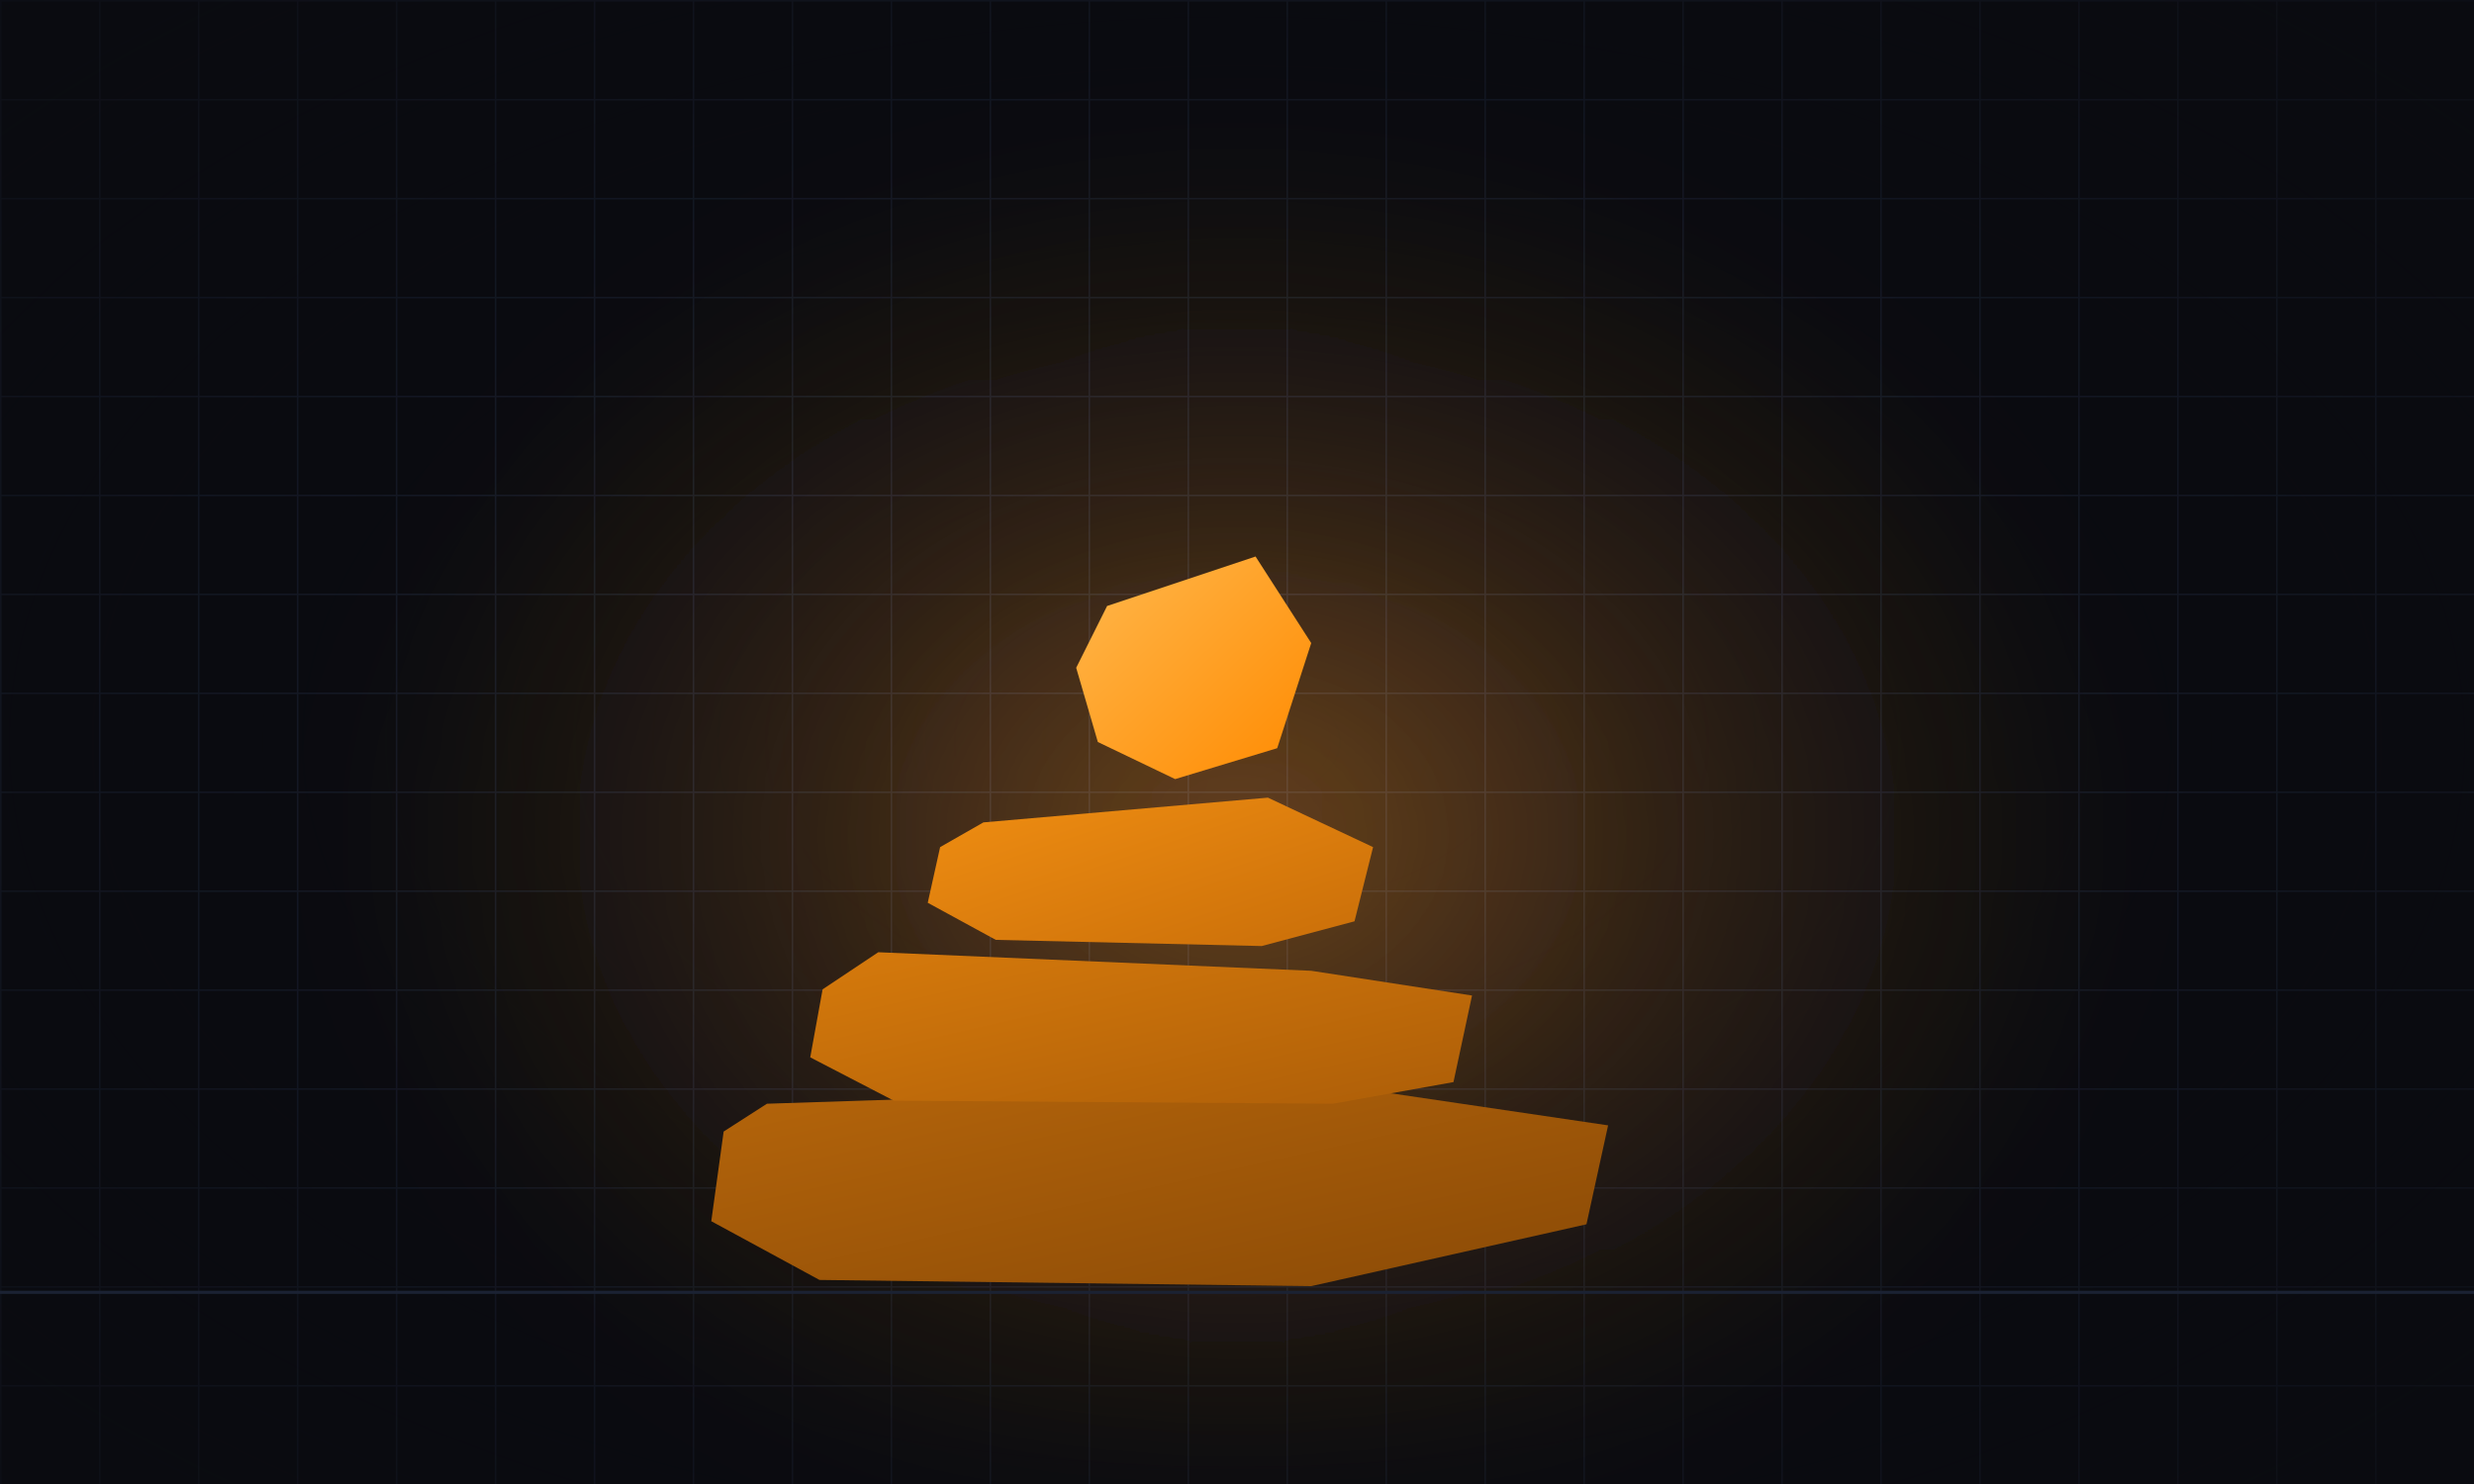
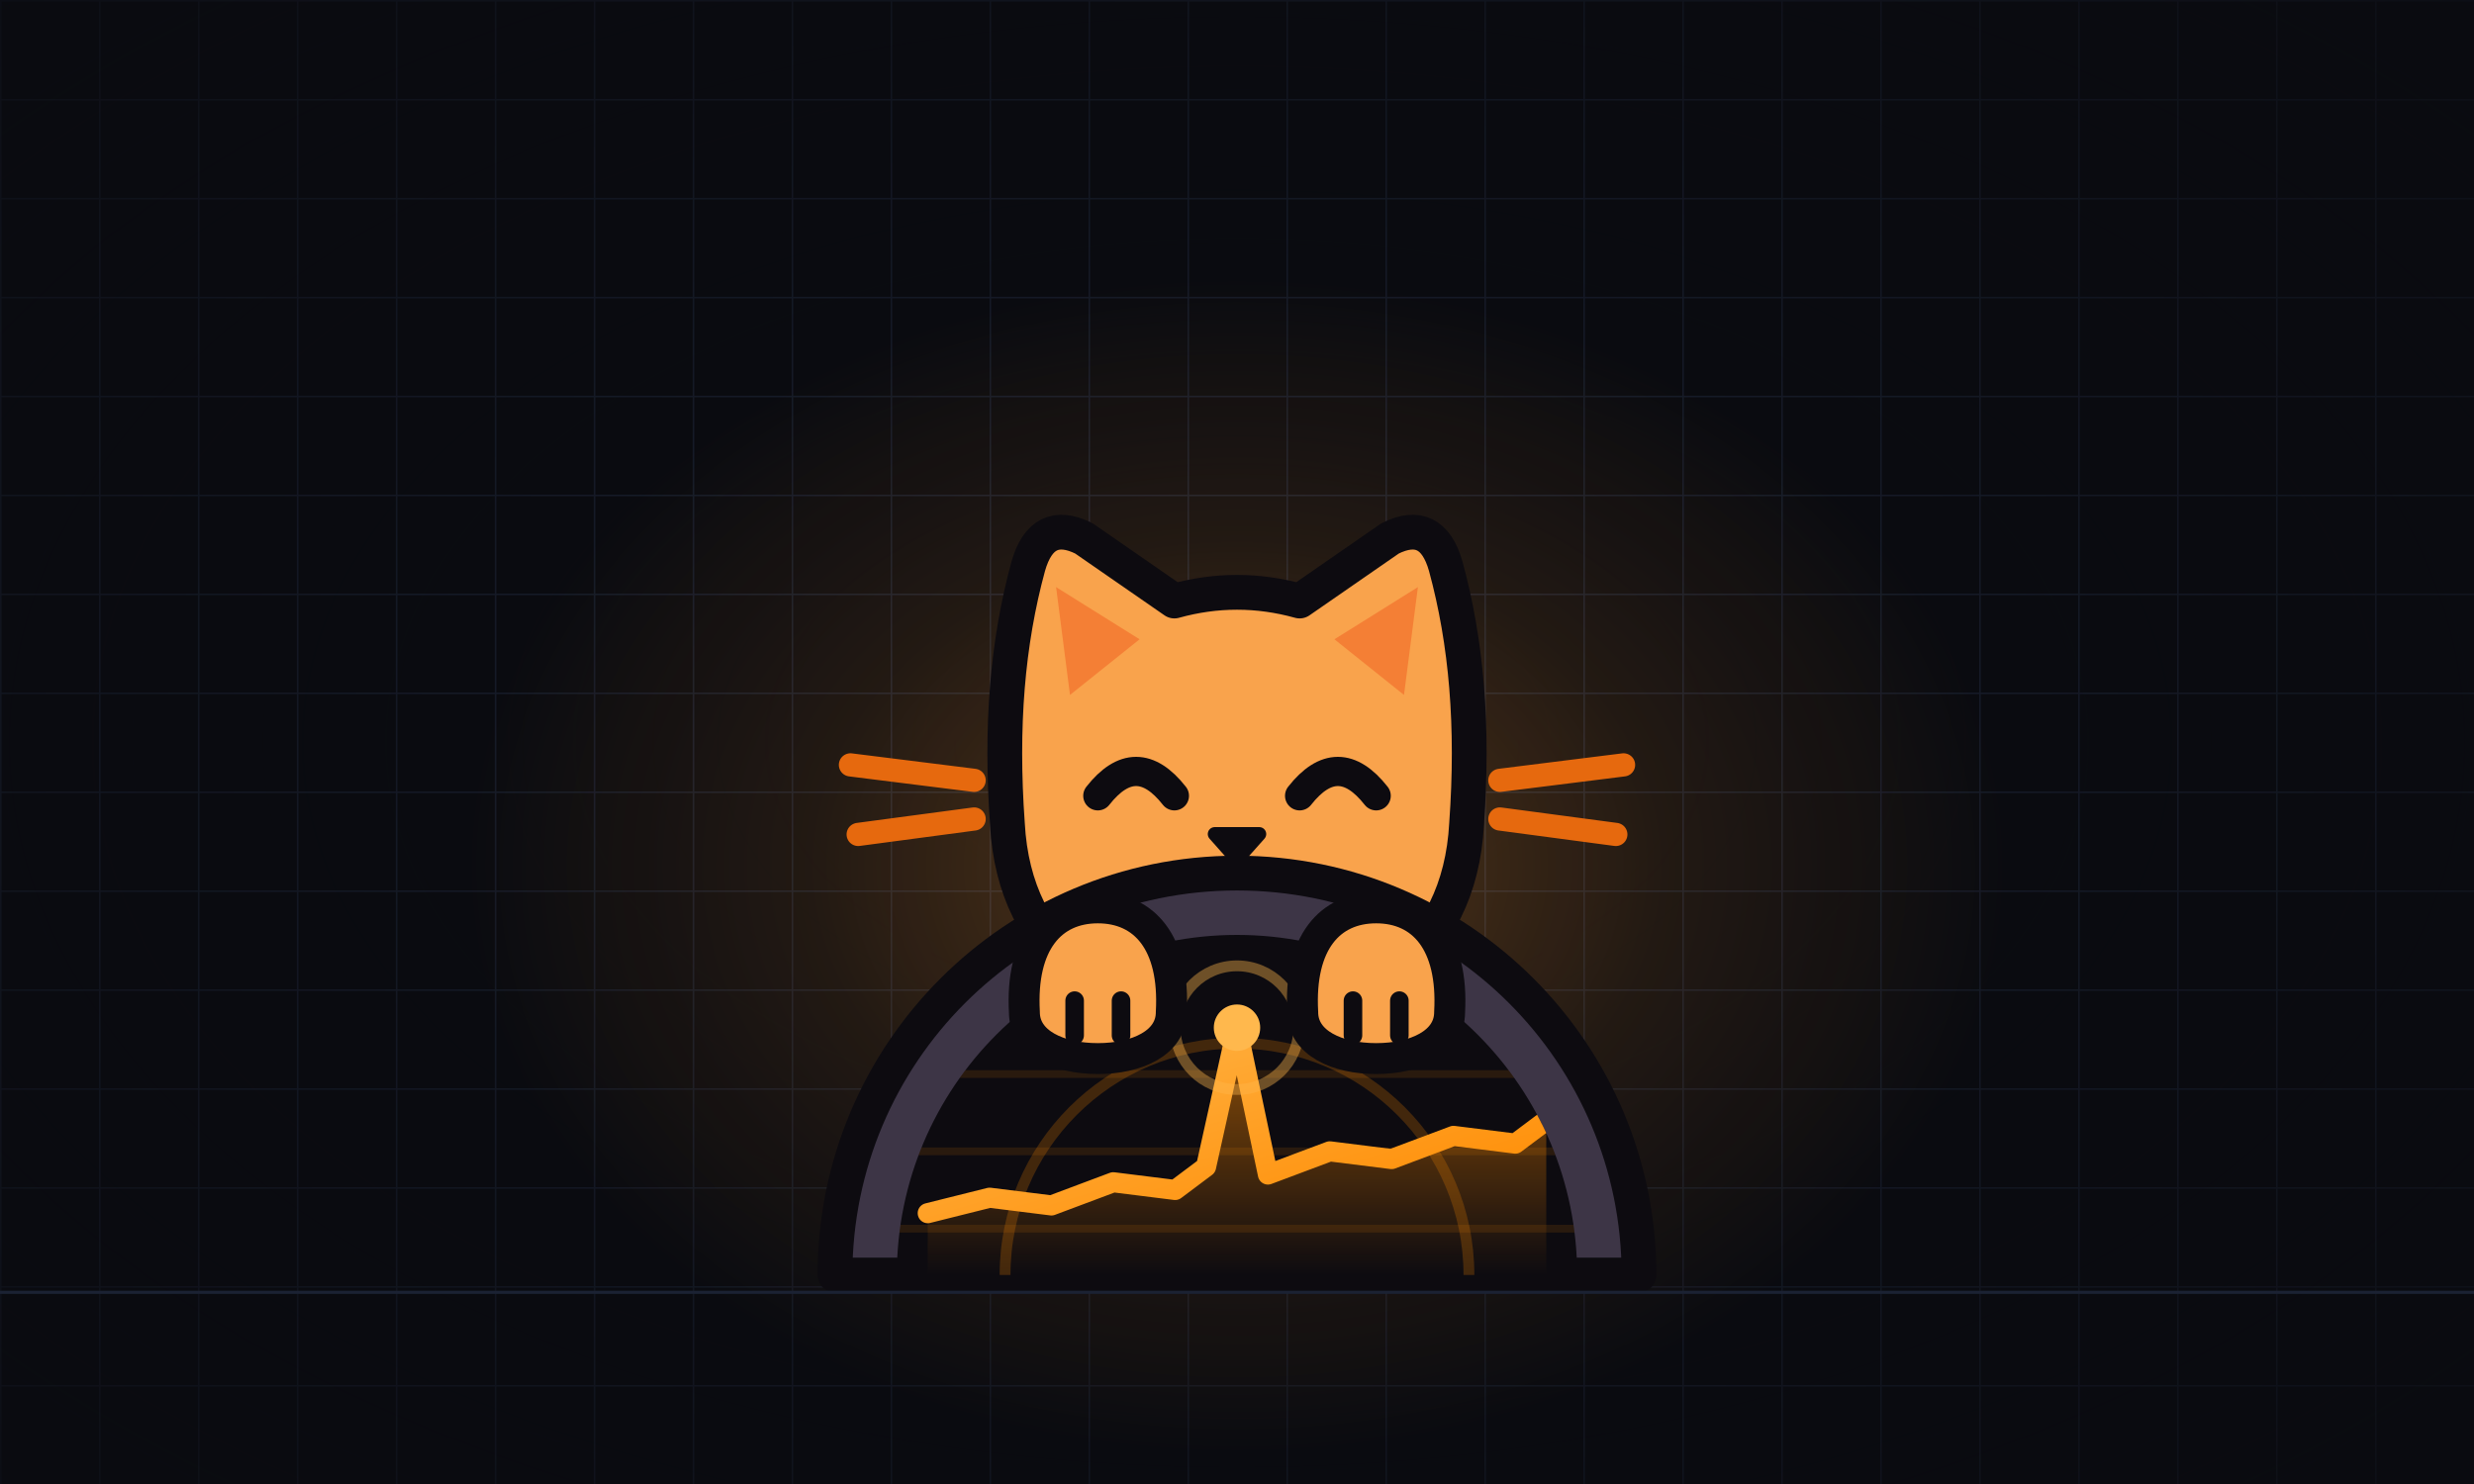
- <svg xmlns="http://www.w3.org/2000/svg" width="800" height="480" viewBox="0 0 800 480">
+ <svg xmlns="http://www.w3.org/2000/svg" viewBox="0 0 800 480" width="800" height="480" role="img" aria-label="cairnobs">
  <defs>
-     <linearGradient id="s1" x1="0" y1="0" x2="1" y2="1">
-       <stop offset="0" stop-color="#B5650B" />
-       <stop offset="1" stop-color="#8A4A06" />
-     </linearGradient>
-     <linearGradient id="s2" x1="0" y1="0" x2="1" y2="1">
-       <stop offset="0" stop-color="#D67A0C" />
-       <stop offset="1" stop-color="#AD5E08" />
-     </linearGradient>
-     <linearGradient id="s3" x1="0" y1="0" x2="1" y2="1">
-       <stop offset="0" stop-color="#F08E12" />
-       <stop offset="1" stop-color="#C96E09" />
-     </linearGradient>
-     <linearGradient id="s4" x1="0" y1="0" x2="1" y2="1">
-       <stop offset="0" stop-color="#FFB84D" />
-       <stop offset="1" stop-color="#FF8A00" />
-     </linearGradient>
-     <radialGradient id="glow" cx="0.5" cy="0.5" r="0.55">
-       <stop offset="0" stop-color="#FF9A2E" stop-opacity="0.42" />
-       <stop offset="0.55" stop-color="#FF9A2E" stop-opacity="0.12" />
-       <stop offset="1" stop-color="#FF9A2E" stop-opacity="0" />
-     </radialGradient>
-     <filter id="blur" x="-50%" y="-50%" width="200%" height="200%">
-       <feGaussianBlur stdDeviation="30" />
-     </filter>
-     <pattern id="grid" width="32" height="32" patternUnits="userSpaceOnUse">
+     <pattern id="hggrid" width="32" height="32" patternUnits="userSpaceOnUse">
      <path d="M 32 0 L 0 0 0 32" fill="none" stroke="#1B2233" stroke-width="1" />
    </pattern>
-     <radialGradient id="vignette" cx="0.5" cy="0.5" r="0.75">
+     <radialGradient id="hgvig" cx="0.5" cy="0.5" r="0.75">
      <stop offset="0" stop-color="#0A0B10" stop-opacity="0" />
      <stop offset="1" stop-color="#0A0B10" stop-opacity="0.9" />
    </radialGradient>
+     <radialGradient id="hgglow" cx="0.5" cy="0.5" r="0.5">
+       <stop offset="0" stop-color="#FF9A2E" stop-opacity="0.32" />
+       <stop offset="0.55" stop-color="#FF9A2E" stop-opacity="0.1" />
+       <stop offset="1" stop-color="#FF9A2E" stop-opacity="0" />
+     </radialGradient>
  </defs>
  <rect width="800" height="480" fill="#0A0B10" />
-   <rect width="800" height="480" fill="url(#grid)" />
-   <rect width="800" height="480" fill="url(#vignette)" />
-   <ellipse cx="400" cy="270" rx="260" ry="200" fill="url(#glow)" filter="url(#blur)" />
-   <g transform="translate(200,60) scale(1.0)">
-     <polygon points="48,297 232,291 320,304 313,336 224,356 65,354 30,335 34,306" fill="url(#s1)" />
-     <polygon points="84,248 224,254 276,262 270,290 231,297 89,296 62,282 66,260" fill="url(#s2)" />
-     <polygon points="118,206 210,198 244,214 238,238 208,246 122,244 100,232 104,214" fill="url(#s3)" />
-     <polygon points="158,136 206,120 224,148 213,182 180,192 155,180 148,156" fill="url(#s4)" />
-   </g>
+   <rect width="800" height="480" fill="url(#hggrid)" />
+   <rect width="800" height="480" fill="url(#hgvig)" />
+   <ellipse cx="400" cy="280" rx="250" ry="190" fill="url(#hgglow)" />
+   <svg x="250" y="137.4" width="300" height="300" viewBox="4 14 120 120">
+     <defs>
+       <linearGradient id="hgem" x1="0" y1="0" x2="1" y2="1">
+         <stop offset="0" stop-color="#FFB84D" />
+         <stop offset="1" stop-color="#FF8A00" />
+       </linearGradient>
+       <linearGradient id="hgemv" x1="0" y1="0" x2="0" y2="1">
+         <stop offset="0" stop-color="#FF8A00" stop-opacity=".55" />
+         <stop offset="1" stop-color="#FF8A00" stop-opacity="0" />
+       </linearGradient>
+       <radialGradient id="hgglow" cx="0.5" cy="0.5" r="0.5">
+         <stop offset="0" stop-color="#FF9A2E" stop-opacity="0.34" />
+         <stop offset="0.6" stop-color="#FF9A2E" stop-opacity="0.09" />
+         <stop offset="1" stop-color="#FF9A2E" stop-opacity="0" />
+       </radialGradient>
+       <clipPath id="hgscr">
+         <path d="M20 124 A44 44 0 0 1 108 124 Z" />
+       </clipPath>
+     </defs>
+     <g stroke="#0D0B10" stroke-linecap="round" stroke-linejoin="round">
+       <path d="M14 58 L30 60 M15 67 L30 65 M114 58 L98 60 M113 67 L98 65" stroke="#E6690E" stroke-width="3" fill="none" />
+       <g transform="translate(64 62) scale(0.9) translate(-64 -60)">
+         <path d="M31 64 C30 50 31 38 34 27 Q36 20 42 23 L55 32 Q64 29.5 73 32 L86 23 Q92 20 94 27 C97 38 98 50 97 64 C96 83 82 92 64 92 C46 92 32 83 31 64 Z" fill="#F9A34C" stroke-width="5.00" />
+         <path d="M38 30 L50 37.5 L40 45.5 Z M90 30 L78 37.5 L88 45.5 Z" fill="#F47F35" stroke="none" />
+         <path d="M44 60 Q49.5 53 55 60 M73 60 Q78.5 53 84 60" stroke-width="4.20" fill="none" />
+         <path d="M60.8 65.5 h6.4 l-3.2 3.6 z" fill="#0D0B10" stroke-width="2" />
+         <path d="M56 71.5 Q60 76.5 64 71.5 Q68 76.5 72 71.5" stroke-width="3.5" fill="none" />
+       </g>
+     </g>
+     <path d="M12 124 A52 52 0 0 1 116 124 Z" fill="#3D3546" stroke="#0D0B10" stroke-width="4.50" stroke-linejoin="round" />
+     <path d="M20 124 A44 44 0 0 1 108 124 Z" fill="#0D0B10" />
+     <g clip-path="url(#hgscr)">
+       <path d="M34 124 A30 30 0 0 1 94 124" stroke="#FF8A00" stroke-opacity=".22" stroke-width="1.4" fill="none" />
+       <path d="M20 118 H108 M20 108 H108 M20 98 H108" stroke="#FF8A00" stroke-opacity=".12" stroke-width="1" />
+       <path d="M24 116 L32 114 L40 115 L48 112 L56 113 L60 110 L64 92 L68 111 L76 108 L84 109 L92 106 L100 107 L104 104 V124 H24 Z" fill="url(#hgemv)" />
+       <path d="M24 116 L32 114 L40 115 L48 112 L56 113 L60 110 L64 92 L68 111 L76 108 L84 109 L92 106 L100 107 L104 104" stroke="url(#hgem)" stroke-width="2.6" stroke-linejoin="round" stroke-linecap="round" fill="none" />
+       <circle cx="64" cy="92" r="8" fill="none" stroke="#FFB84D" stroke-opacity=".4" stroke-width="1.4" />
+     </g>
+     <circle cx="64" cy="92" r="3" fill="#FFB84D" />
+     <g stroke="#0D0B10" stroke-linecap="round" stroke-linejoin="round">
+       <path d="M36.5 90 C36 81 40 76.5 46 76.5 C52 76.5 56 81 55.5 90 C55.5 94 51 96 46 96 C41 96 36.5 94 36.5 90 Z" fill="#F9A34C" stroke-width="4.00" />
+       <path d="M91.5 90 C92 81 88 76.5 82 76.5 C76 76.5 72 81 72.5 90 C72.5 94 77 96 82 96 C87 96 91.5 94 91.5 90 Z" fill="#F9A34C" stroke-width="4.00" />
+       <path d="M43 88.5 V93 M49 88.5 V93 M79 88.5 V93 M85 88.5 V93" stroke-width="2.4" fill="none" />
+     </g>
+   </svg>
  <line x1="0" y1="418" x2="800" y2="418" stroke="#1B2233" stroke-width="1" />
</svg>
